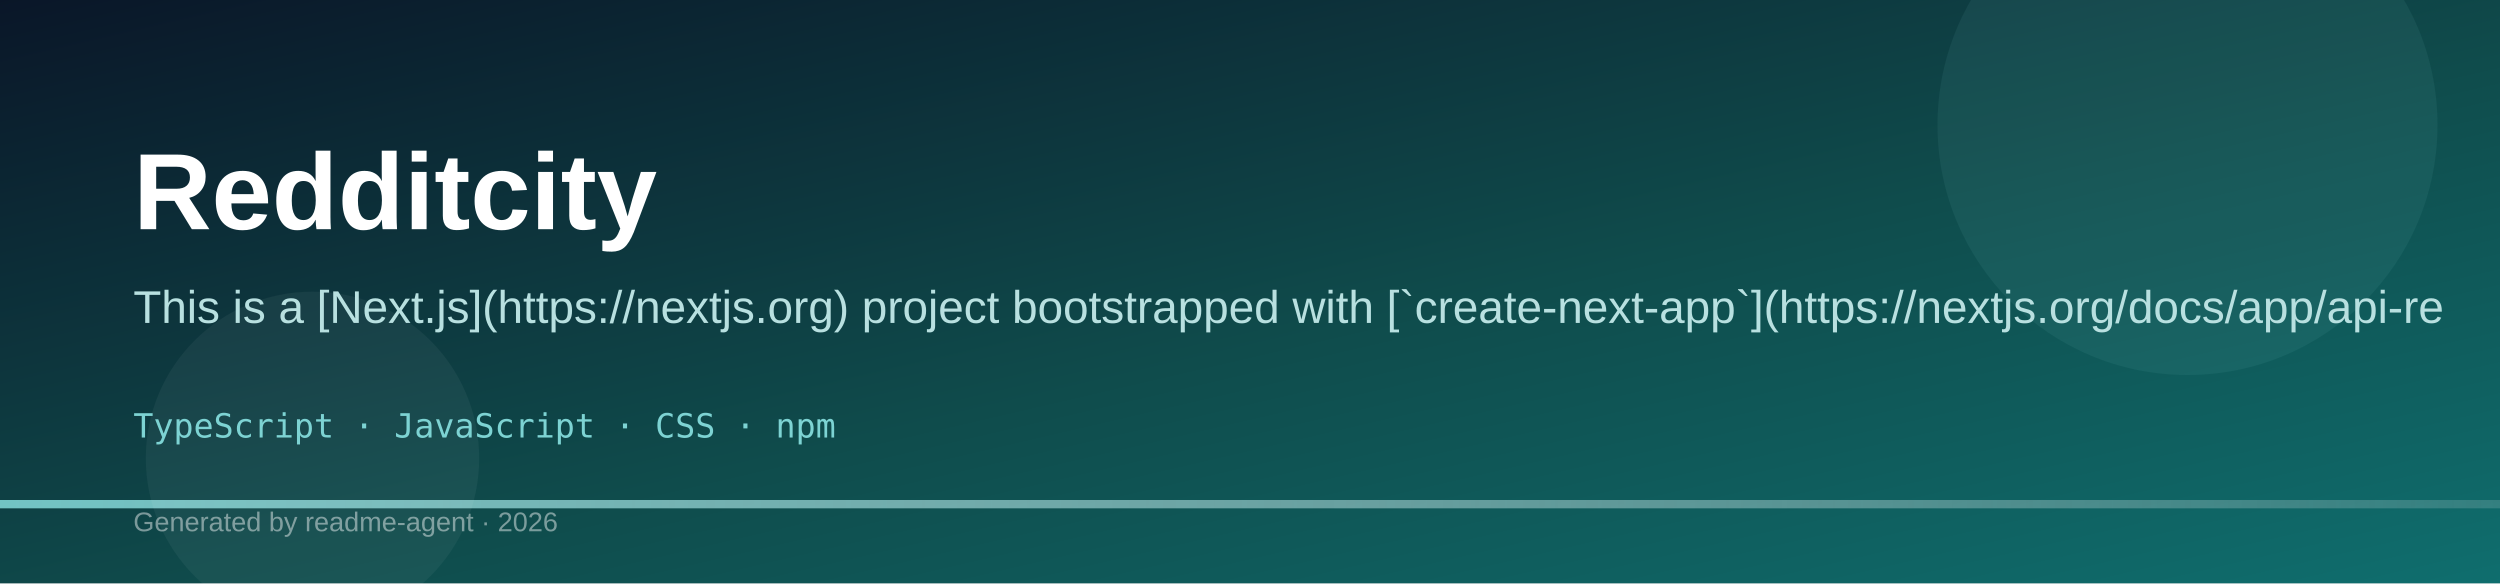
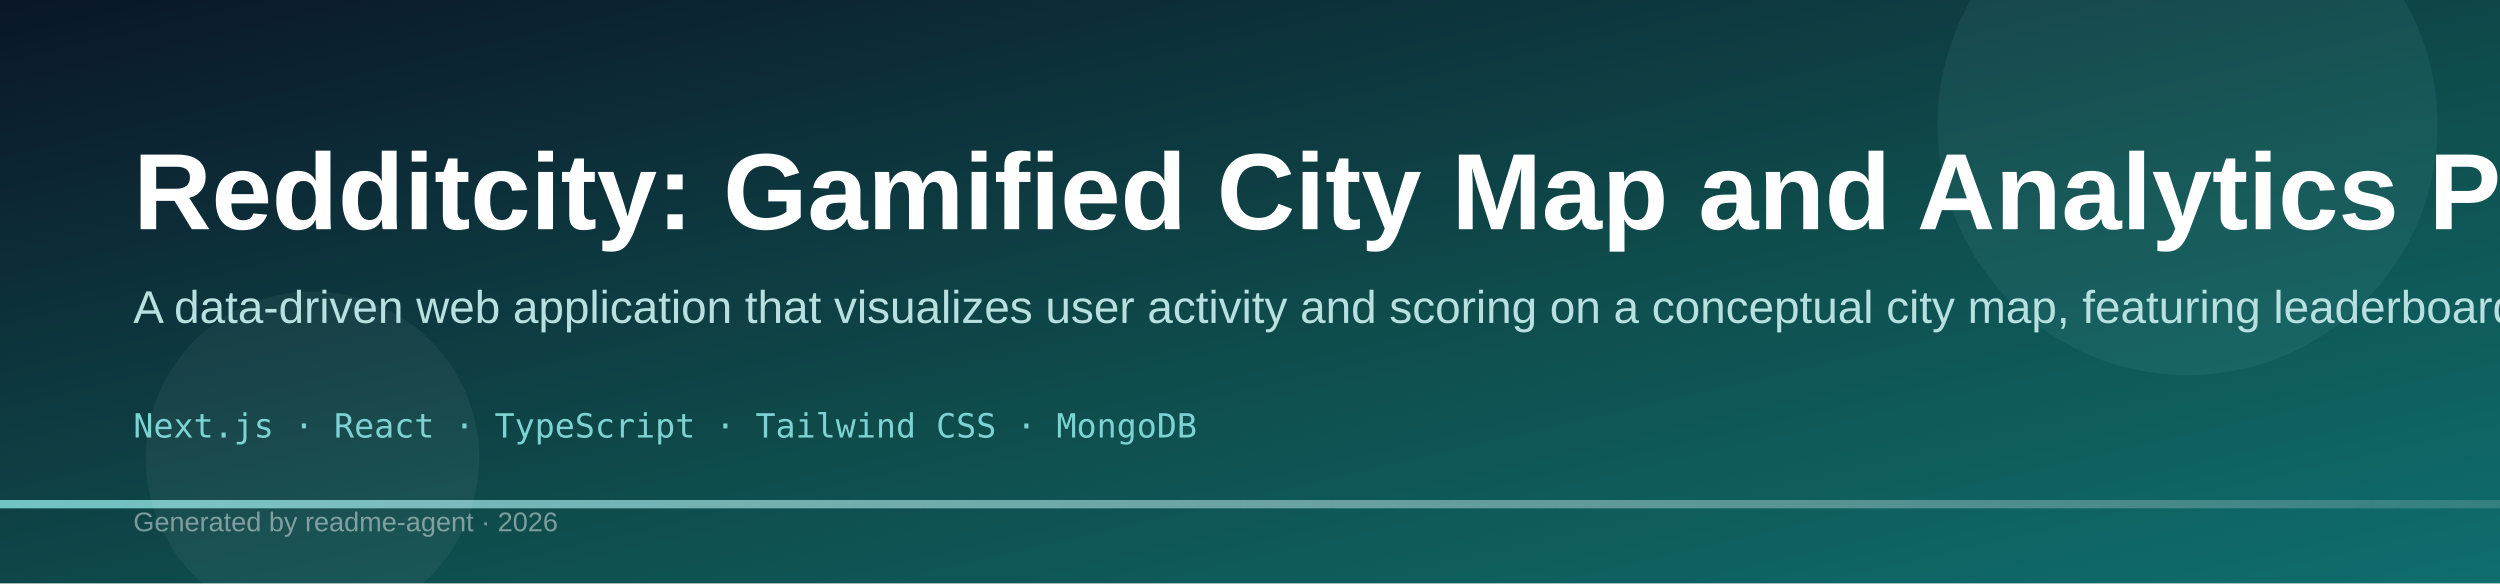
- <svg xmlns="http://www.w3.org/2000/svg" width="1200" height="280" viewBox="0 0 1200 280" role="img" aria-label="Redditcity">
+ <svg xmlns="http://www.w3.org/2000/svg" width="1200" height="280" viewBox="0 0 1200 280" role="img" aria-label="Redditcity: Gamified City Map and Analytics Platform">
  <defs>
    <linearGradient id="bg" x1="0%" y1="0%" x2="100%" y2="100%">
      <stop offset="0%" stop-color="#0a1628" />
      <stop offset="55%" stop-color="#0f4c4c" />
      <stop offset="100%" stop-color="#0f6e6e" />
    </linearGradient>
    <linearGradient id="accent" x1="0%" y1="0%" x2="100%" y2="0%">
      <stop offset="0%" stop-color="#7dd3d3" stop-opacity="0.9" />
      <stop offset="100%" stop-color="#ffffff" stop-opacity="0.15" />
    </linearGradient>
  </defs>
  <rect width="1200" height="280" fill="url(#bg)" />
  <rect x="0" y="240" width="1200" height="4" fill="url(#accent)" />
  <circle cx="1050" cy="60" r="120" fill="#7dd3d3" fill-opacity="0.08" />
  <circle cx="150" cy="220" r="80" fill="#ffffff" fill-opacity="0.05" />
-   <text x="64" y="110" fill="#ffffff" font-family="Segoe UI, Arial, sans-serif" font-size="52" font-weight="700">Redditcity</text>
-   <text x="64" y="155" fill="#b8e0e0" font-family="Segoe UI, Arial, sans-serif" font-size="22">This is a [Next.js](https://nextjs.org) project bootstrapped with [`create-next-app`](https://nextjs.org/docs/app/api-re</text>
-   <text x="64" y="210" fill="#7dd3d3" font-family="Consolas, monospace" font-size="16">TypeScript · JavaScript · CSS · npm</text>
+   <text x="64" y="110" fill="#ffffff" font-family="Segoe UI, Arial, sans-serif" font-size="52" font-weight="700">Redditcity: Gamified City Map and Analytics Platform</text>
+   <text x="64" y="155" fill="#b8e0e0" font-family="Segoe UI, Arial, sans-serif" font-size="22">A data-driven web application that visualizes user activity and scoring on a conceptual city map, featuring leaderboards</text>
+   <text x="64" y="210" fill="#7dd3d3" font-family="Consolas, monospace" font-size="16">Next.js · React · TypeScript · Tailwind CSS · MongoDB</text>
  <text x="64" y="255" fill="#ffffff" fill-opacity="0.45" font-family="Segoe UI, Arial, sans-serif" font-size="13">Generated by readme-agent · 2026</text>
</svg>
